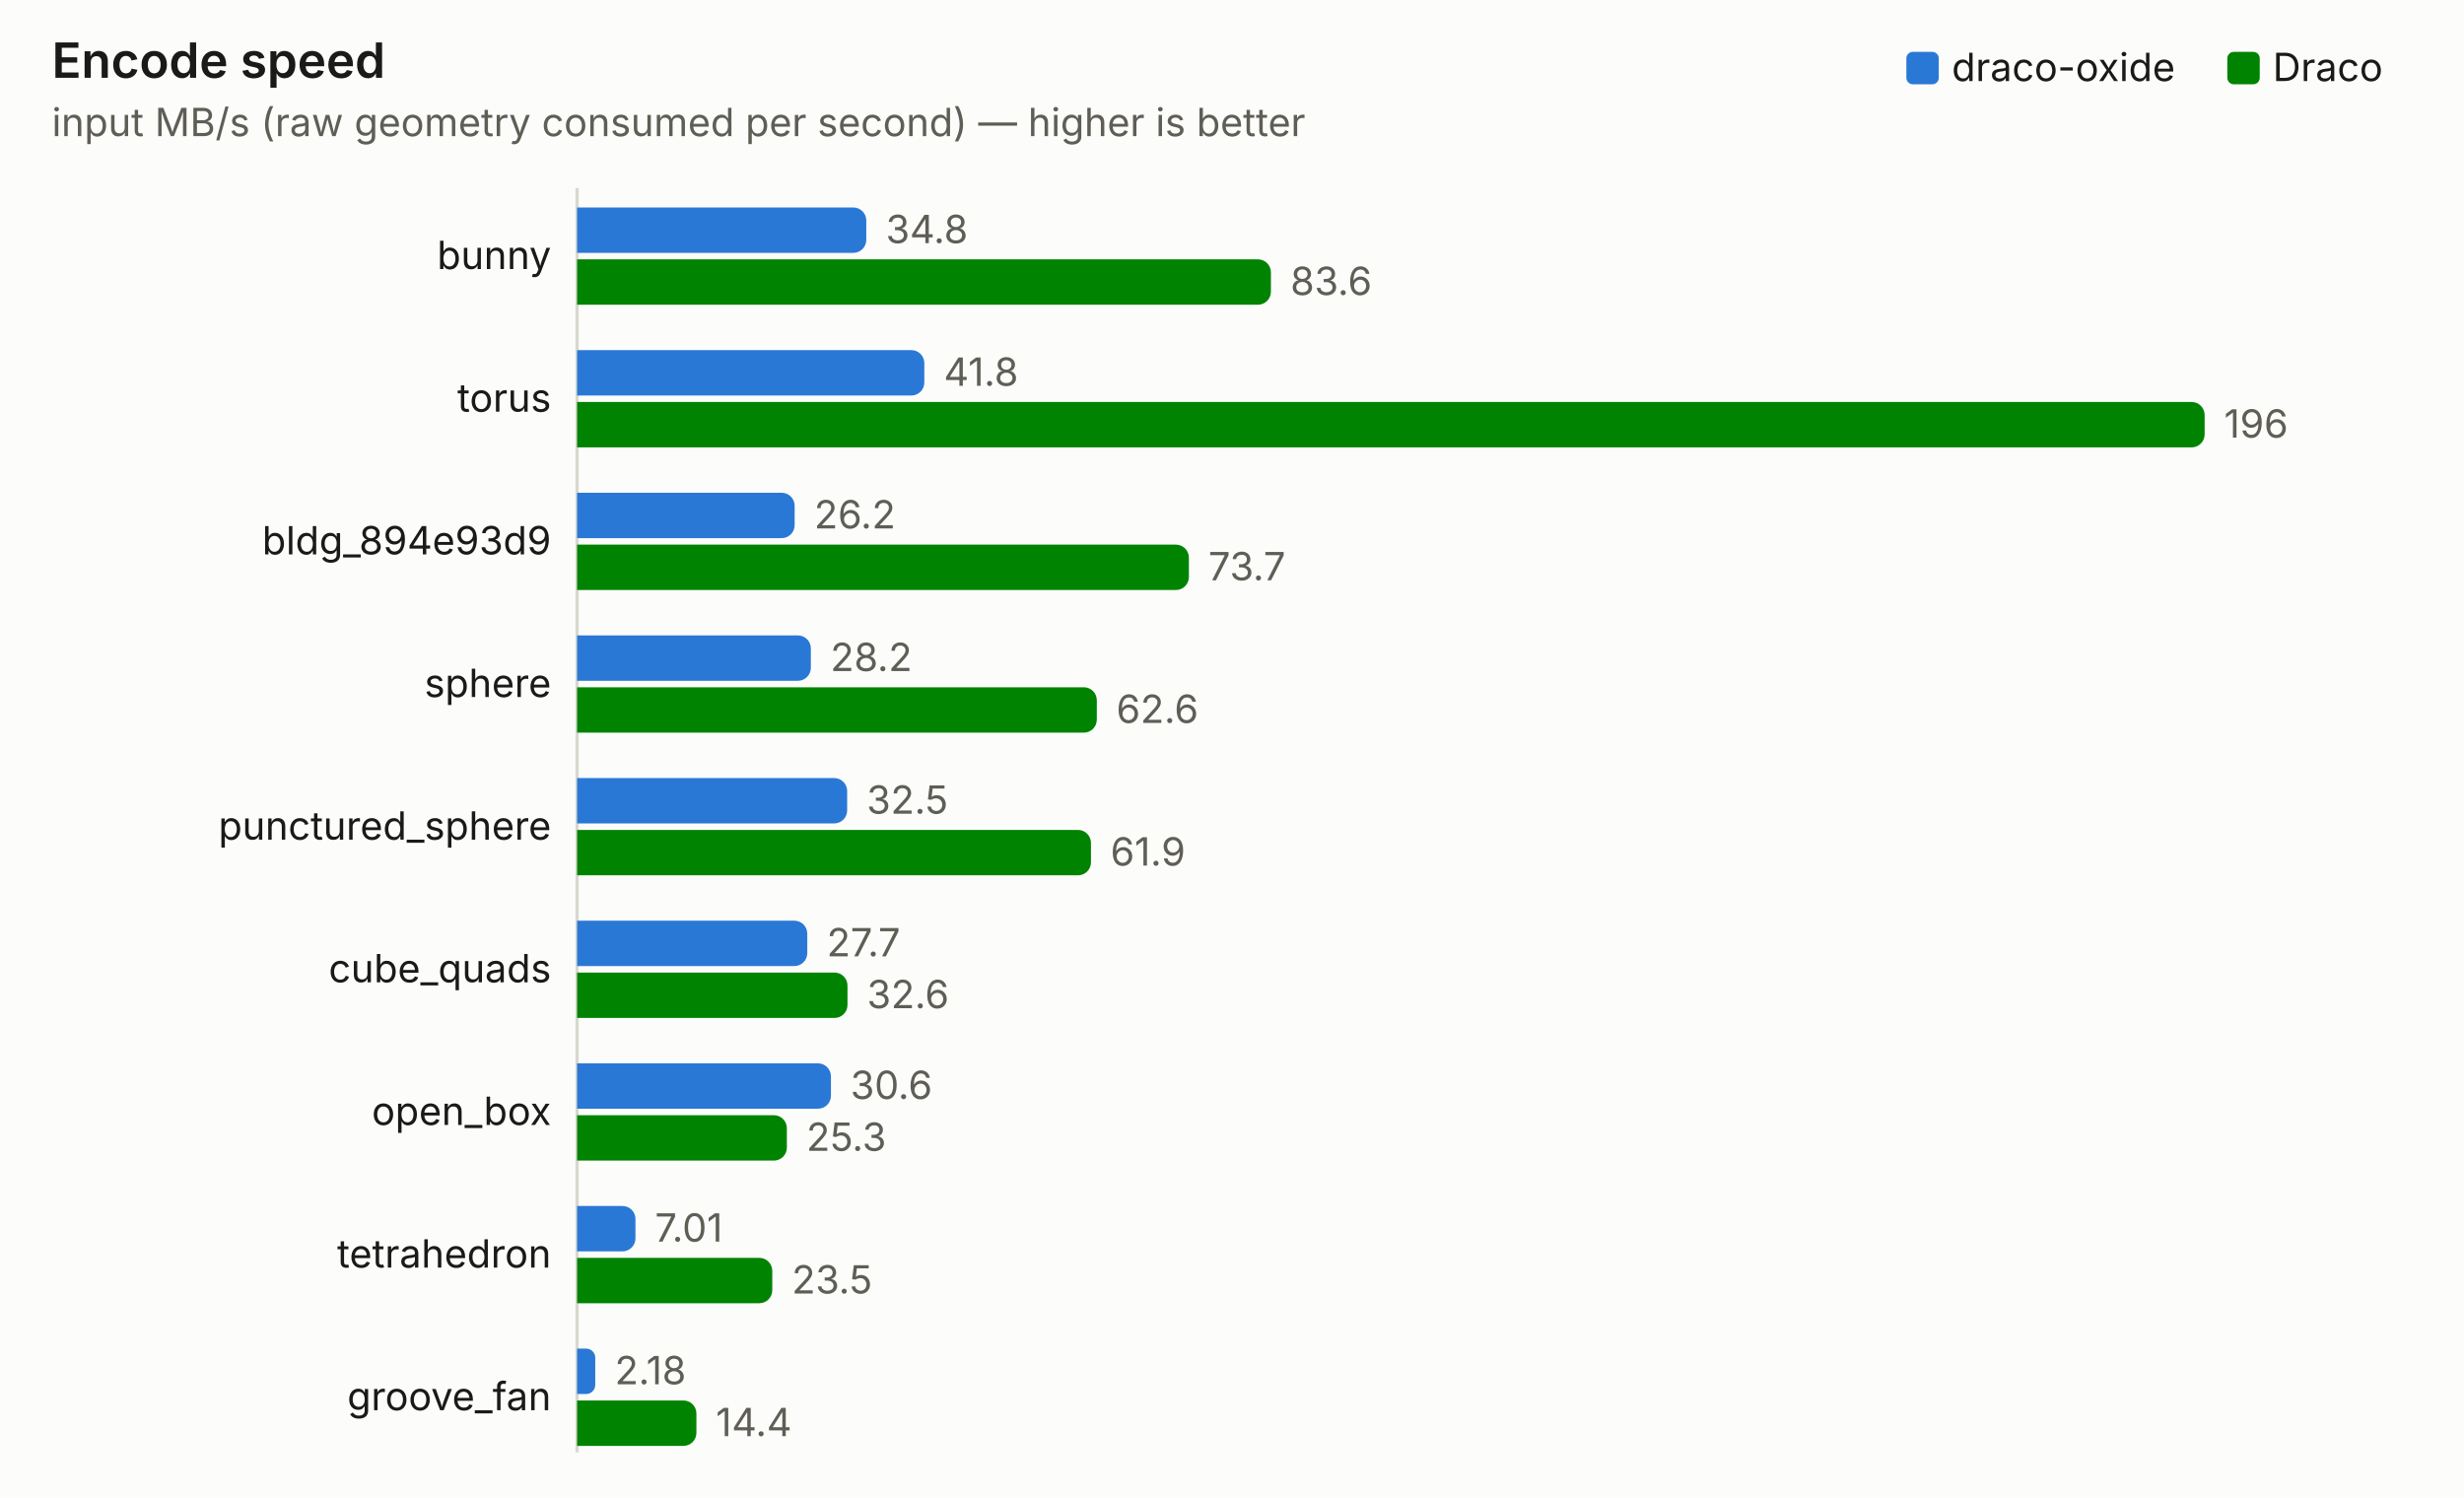
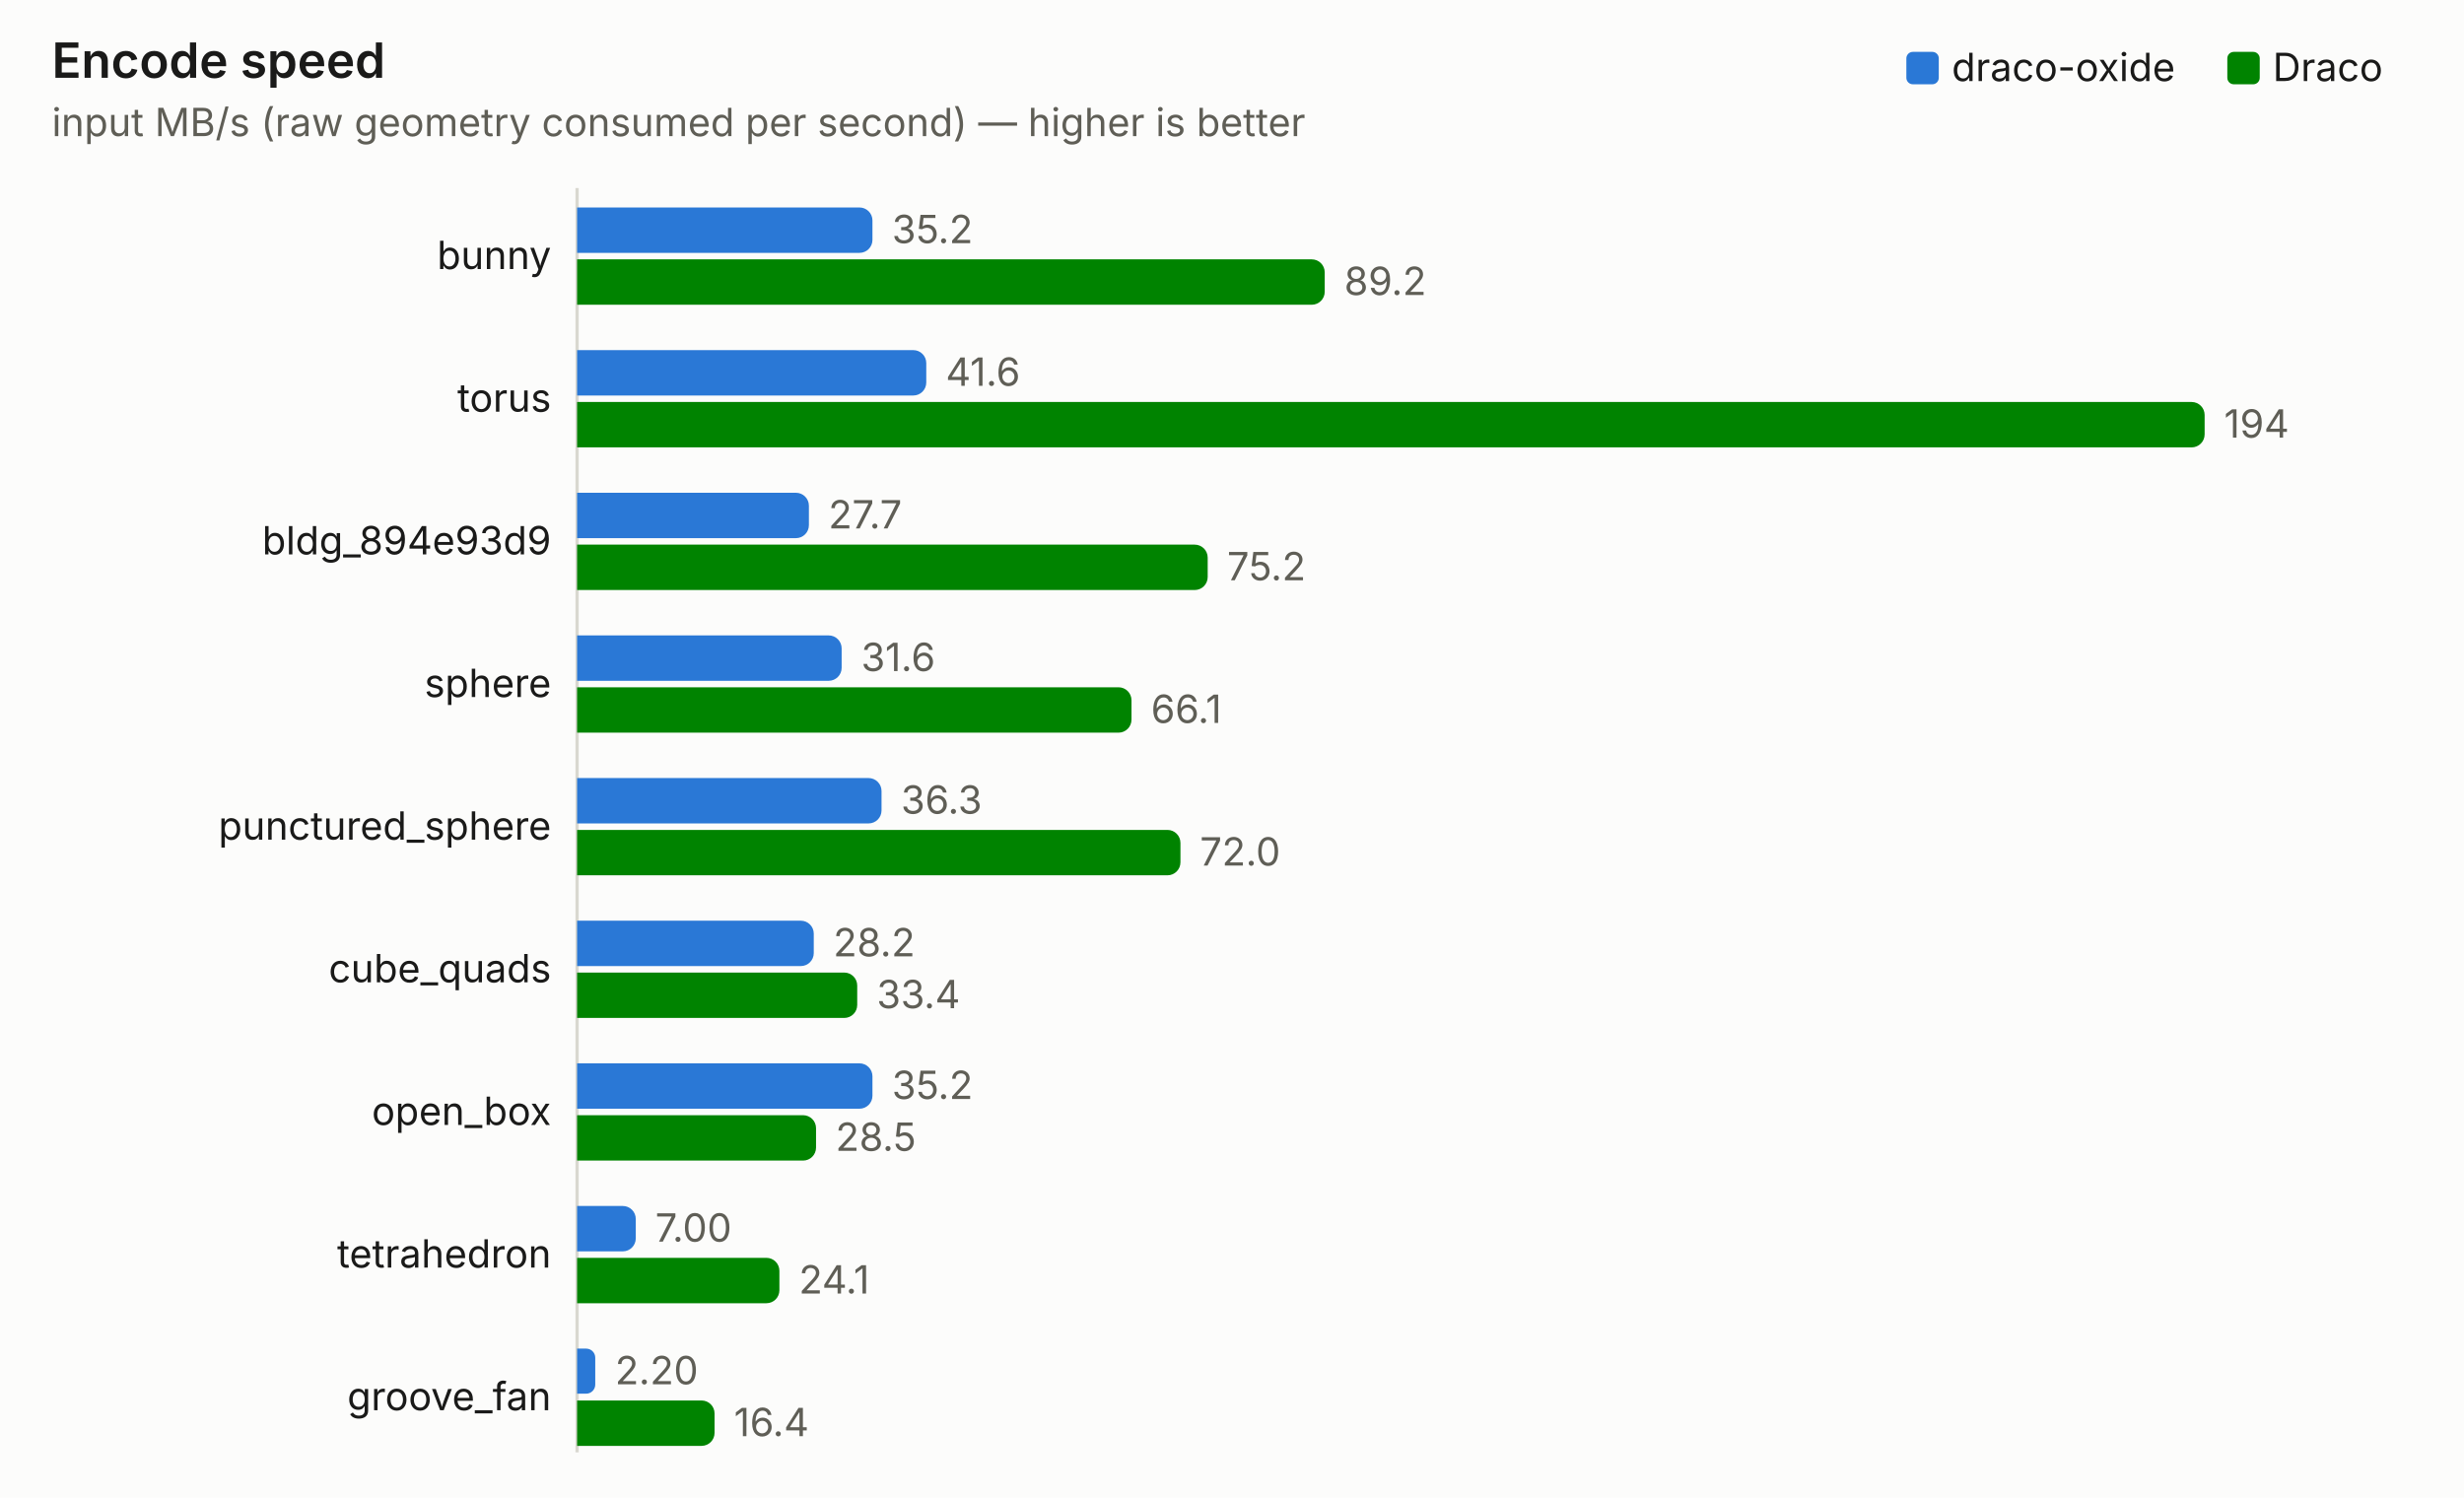
<svg xmlns="http://www.w3.org/2000/svg" width="760" height="462" viewBox="0 0 760 462" font-family="system-ui, -apple-system, 'Segoe UI', sans-serif" font-size="12">
  <rect width="760" height="462" fill="#fcfcfb" />
  <text x="16" y="24" font-size="15" font-weight="600" fill="#1a1a19">Encode speed</text>
  <text x="16" y="42" fill="#5f5e56">input MB/s (raw geometry consumed per second) — higher is better</text>
  <rect x="588.0" y="16" width="10" height="10" rx="2" fill="#2a78d6" />
  <text x="602.0" y="25" fill="#1a1a19">draco-oxide</text>
  <rect x="687.0" y="16" width="10" height="10" rx="2" fill="#008300" />
  <text x="701.0" y="25" fill="#1a1a19">Draco</text>
  <line x1="178" y1="58.0" x2="178" y2="448.0" stroke="#d9d8d0" stroke-width="1" />
  <text x="170.0" y="83.0" text-anchor="end" fill="#1a1a19">bunny</text>
-   <path d="M178.0 64.0 h85.2 a4.0 4.0 0 0 1 4.0 4.0 v6.0 a4.0 4.0 0 0 1 -4.0 4.0 h-85.2 Z" fill="#2a78d6" />
-   <text x="273.2" y="75.0" fill="#5f5e56">34.8</text>
-   <path d="M178.0 80.0 h210.0 a4.0 4.0 0 0 1 4.0 4.0 v6.0 a4.0 4.0 0 0 1 -4.0 4.0 h-210.0 Z" fill="#008300" />
-   <text x="398.0" y="91.0" fill="#5f5e56">83.6</text>
+   <path d="M178.0 64.0 h87.1 a4.0 4.0 0 0 1 4.0 4.0 v6.0 a4.0 4.0 0 0 1 -4.0 4.0 h-87.1 Z" fill="#2a78d6" />
+   <text x="275.1" y="75.0" fill="#5f5e56">35.2</text>
+   <path d="M178.0 80.0 h226.6 a4.0 4.0 0 0 1 4.0 4.0 v6.0 a4.0 4.0 0 0 1 -4.0 4.0 h-226.6 Z" fill="#008300" />
+   <text x="414.6" y="91.0" fill="#5f5e56">89.2</text>
  <text x="170.0" y="127.0" text-anchor="end" fill="#1a1a19">torus</text>
-   <path d="M178.0 108.0 h103.1 a4.0 4.0 0 0 1 4.0 4.0 v6.0 a4.0 4.0 0 0 1 -4.0 4.0 h-103.1 Z" fill="#2a78d6" />
-   <text x="291.1" y="119.0" fill="#5f5e56">41.8</text>
+   <path d="M178.0 108.0 h103.7 a4.0 4.0 0 0 1 4.0 4.0 v6.0 a4.0 4.0 0 0 1 -4.0 4.0 h-103.7 Z" fill="#2a78d6" />
+   <text x="291.7" y="119.0" fill="#5f5e56">41.6</text>
  <path d="M178.0 124.0 h498.0 a4.0 4.0 0 0 1 4.0 4.0 v6.0 a4.0 4.0 0 0 1 -4.0 4.0 h-498.0 Z" fill="#008300" />
-   <text x="686.0" y="135.0" fill="#5f5e56">196</text>
+   <text x="686.0" y="135.0" fill="#5f5e56">194</text>
  <text x="170.0" y="171.0" text-anchor="end" fill="#1a1a19">bldg_894e93d9</text>
-   <path d="M178.0 152.0 h63.1 a4.0 4.0 0 0 1 4.0 4.0 v6.0 a4.0 4.0 0 0 1 -4.0 4.0 h-63.1 Z" fill="#2a78d6" />
-   <text x="251.1" y="163.0" fill="#5f5e56">26.2</text>
-   <path d="M178.0 168.0 h184.7 a4.0 4.0 0 0 1 4.0 4.0 v6.0 a4.0 4.0 0 0 1 -4.0 4.0 h-184.7 Z" fill="#008300" />
-   <text x="372.7" y="179.0" fill="#5f5e56">73.7</text>
+   <path d="M178.0 152.0 h67.5 a4.0 4.0 0 0 1 4.0 4.0 v6.0 a4.0 4.0 0 0 1 -4.0 4.0 h-67.5 Z" fill="#2a78d6" />
+   <text x="255.5" y="163.0" fill="#5f5e56">27.7</text>
+   <path d="M178.0 168.0 h190.5 a4.0 4.0 0 0 1 4.0 4.0 v6.0 a4.0 4.0 0 0 1 -4.0 4.0 h-190.5 Z" fill="#008300" />
+   <text x="378.5" y="179.0" fill="#5f5e56">75.2</text>
  <text x="170.0" y="215.0" text-anchor="end" fill="#1a1a19">sphere</text>
-   <path d="M178.0 196.0 h68.1 a4.0 4.0 0 0 1 4.0 4.0 v6.0 a4.0 4.0 0 0 1 -4.0 4.0 h-68.1 Z" fill="#2a78d6" />
-   <text x="256.1" y="207.0" fill="#5f5e56">28.2</text>
-   <path d="M178.0 212.0 h156.3 a4.0 4.0 0 0 1 4.0 4.0 v6.0 a4.0 4.0 0 0 1 -4.0 4.0 h-156.3 Z" fill="#008300" />
-   <text x="344.3" y="223.0" fill="#5f5e56">62.6</text>
+   <path d="M178.0 196.0 h77.6 a4.0 4.0 0 0 1 4.0 4.0 v6.0 a4.0 4.0 0 0 1 -4.0 4.0 h-77.6 Z" fill="#2a78d6" />
+   <text x="265.6" y="207.0" fill="#5f5e56">31.6</text>
+   <path d="M178.0 212.0 h167.0 a4.0 4.0 0 0 1 4.0 4.0 v6.0 a4.0 4.0 0 0 1 -4.0 4.0 h-167.0 Z" fill="#008300" />
+   <text x="355.0" y="223.0" fill="#5f5e56">66.1</text>
  <text x="170.0" y="259.0" text-anchor="end" fill="#1a1a19">punctured_sphere</text>
-   <path d="M178.0 240.0 h79.3 a4.0 4.0 0 0 1 4.0 4.0 v6.0 a4.0 4.0 0 0 1 -4.0 4.0 h-79.3 Z" fill="#2a78d6" />
-   <text x="267.3" y="251.0" fill="#5f5e56">32.5</text>
-   <path d="M178.0 256.0 h154.5 a4.0 4.0 0 0 1 4.0 4.0 v6.0 a4.0 4.0 0 0 1 -4.0 4.0 h-154.5 Z" fill="#008300" />
-   <text x="342.5" y="267.0" fill="#5f5e56">61.9</text>
+   <path d="M178.0 240.0 h89.9 a4.0 4.0 0 0 1 4.0 4.0 v6.0 a4.0 4.0 0 0 1 -4.0 4.0 h-89.9 Z" fill="#2a78d6" />
+   <text x="277.9" y="251.0" fill="#5f5e56">36.3</text>
+   <path d="M178.0 256.0 h182.1 a4.0 4.0 0 0 1 4.0 4.0 v6.0 a4.0 4.0 0 0 1 -4.0 4.0 h-182.1 Z" fill="#008300" />
+   <text x="370.1" y="267.0" fill="#5f5e56">72.0</text>
  <text x="170.0" y="303.0" text-anchor="end" fill="#1a1a19">cube_quads</text>
-   <path d="M178.0 284.0 h67.0 a4.0 4.0 0 0 1 4.0 4.0 v6.0 a4.0 4.0 0 0 1 -4.0 4.0 h-67.0 Z" fill="#2a78d6" />
-   <text x="255.0" y="295.0" fill="#5f5e56">27.7</text>
-   <path d="M178.0 300.0 h79.4 a4.0 4.0 0 0 1 4.0 4.0 v6.0 a4.0 4.0 0 0 1 -4.0 4.0 h-79.4 Z" fill="#008300" />
-   <text x="267.4" y="311.0" fill="#5f5e56">32.6</text>
+   <path d="M178.0 284.0 h69.0 a4.0 4.0 0 0 1 4.0 4.0 v6.0 a4.0 4.0 0 0 1 -4.0 4.0 h-69.0 Z" fill="#2a78d6" />
+   <text x="257.0" y="295.0" fill="#5f5e56">28.2</text>
+   <path d="M178.0 300.0 h82.4 a4.0 4.0 0 0 1 4.0 4.0 v6.0 a4.0 4.0 0 0 1 -4.0 4.0 h-82.4 Z" fill="#008300" />
+   <text x="270.4" y="311.0" fill="#5f5e56">33.4</text>
  <text x="170.0" y="347.0" text-anchor="end" fill="#1a1a19">open_box</text>
-   <path d="M178.0 328.0 h74.3 a4.0 4.0 0 0 1 4.0 4.0 v6.0 a4.0 4.0 0 0 1 -4.0 4.0 h-74.3 Z" fill="#2a78d6" />
-   <text x="262.3" y="339.0" fill="#5f5e56">30.6</text>
-   <path d="M178.0 344.0 h60.7 a4.0 4.0 0 0 1 4.0 4.0 v6.0 a4.0 4.0 0 0 1 -4.0 4.0 h-60.7 Z" fill="#008300" />
-   <text x="248.7" y="355.0" fill="#5f5e56">25.3</text>
+   <path d="M178.0 328.0 h87.1 a4.0 4.0 0 0 1 4.0 4.0 v6.0 a4.0 4.0 0 0 1 -4.0 4.0 h-87.1 Z" fill="#2a78d6" />
+   <text x="275.1" y="339.0" fill="#5f5e56">35.2</text>
+   <path d="M178.0 344.0 h69.7 a4.0 4.0 0 0 1 4.0 4.0 v6.0 a4.0 4.0 0 0 1 -4.0 4.0 h-69.7 Z" fill="#008300" />
+   <text x="257.7" y="355.0" fill="#5f5e56">28.5</text>
  <text x="170.0" y="391.0" text-anchor="end" fill="#1a1a19">tetrahedron</text>
-   <path d="M178.0 372.0 h14.0 a4.0 4.0 0 0 1 4.0 4.0 v6.0 a4.0 4.0 0 0 1 -4.0 4.0 h-14.0 Z" fill="#2a78d6" />
-   <text x="202.0" y="383.0" fill="#5f5e56">7.01</text>
-   <path d="M178.0 388.0 h56.2 a4.0 4.0 0 0 1 4.0 4.0 v6.0 a4.0 4.0 0 0 1 -4.0 4.0 h-56.2 Z" fill="#008300" />
-   <text x="244.2" y="399.0" fill="#5f5e56">23.5</text>
+   <path d="M178.0 372.0 h14.1 a4.0 4.0 0 0 1 4.0 4.0 v6.0 a4.0 4.0 0 0 1 -4.0 4.0 h-14.1 Z" fill="#2a78d6" />
+   <text x="202.1" y="383.0" fill="#5f5e56">7.00</text>
+   <path d="M178.0 388.0 h58.4 a4.0 4.0 0 0 1 4.0 4.0 v6.0 a4.0 4.0 0 0 1 -4.0 4.0 h-58.4 Z" fill="#008300" />
+   <text x="246.4" y="399.0" fill="#5f5e56">24.1</text>
  <text x="170.0" y="435.0" text-anchor="end" fill="#1a1a19">groove_fan</text>
-   <path d="M178.0 416.0 h2.8 a2.8 2.8 0 0 1 2.8 2.8 v8.4 a2.8 2.8 0 0 1 -2.8 2.8 h-2.8 Z" fill="#2a78d6" />
-   <text x="189.6" y="427.0" fill="#5f5e56">2.18</text>
-   <path d="M178.0 432.0 h32.8 a4.0 4.0 0 0 1 4.0 4.0 v6.0 a4.0 4.0 0 0 1 -4.0 4.0 h-32.8 Z" fill="#008300" />
-   <text x="220.8" y="443.0" fill="#5f5e56">14.4</text>
+   <path d="M178.0 416.0 h2.8 a2.8 2.8 0 0 1 2.8 2.8 v8.3 a2.8 2.8 0 0 1 -2.8 2.8 h-2.8 Z" fill="#2a78d6" />
+   <text x="189.7" y="427.0" fill="#5f5e56">2.20</text>
+   <path d="M178.0 432.0 h38.4 a4.0 4.0 0 0 1 4.0 4.0 v6.0 a4.0 4.0 0 0 1 -4.0 4.0 h-38.4 Z" fill="#008300" />
+   <text x="226.4" y="443.0" fill="#5f5e56">16.4</text>
</svg>
